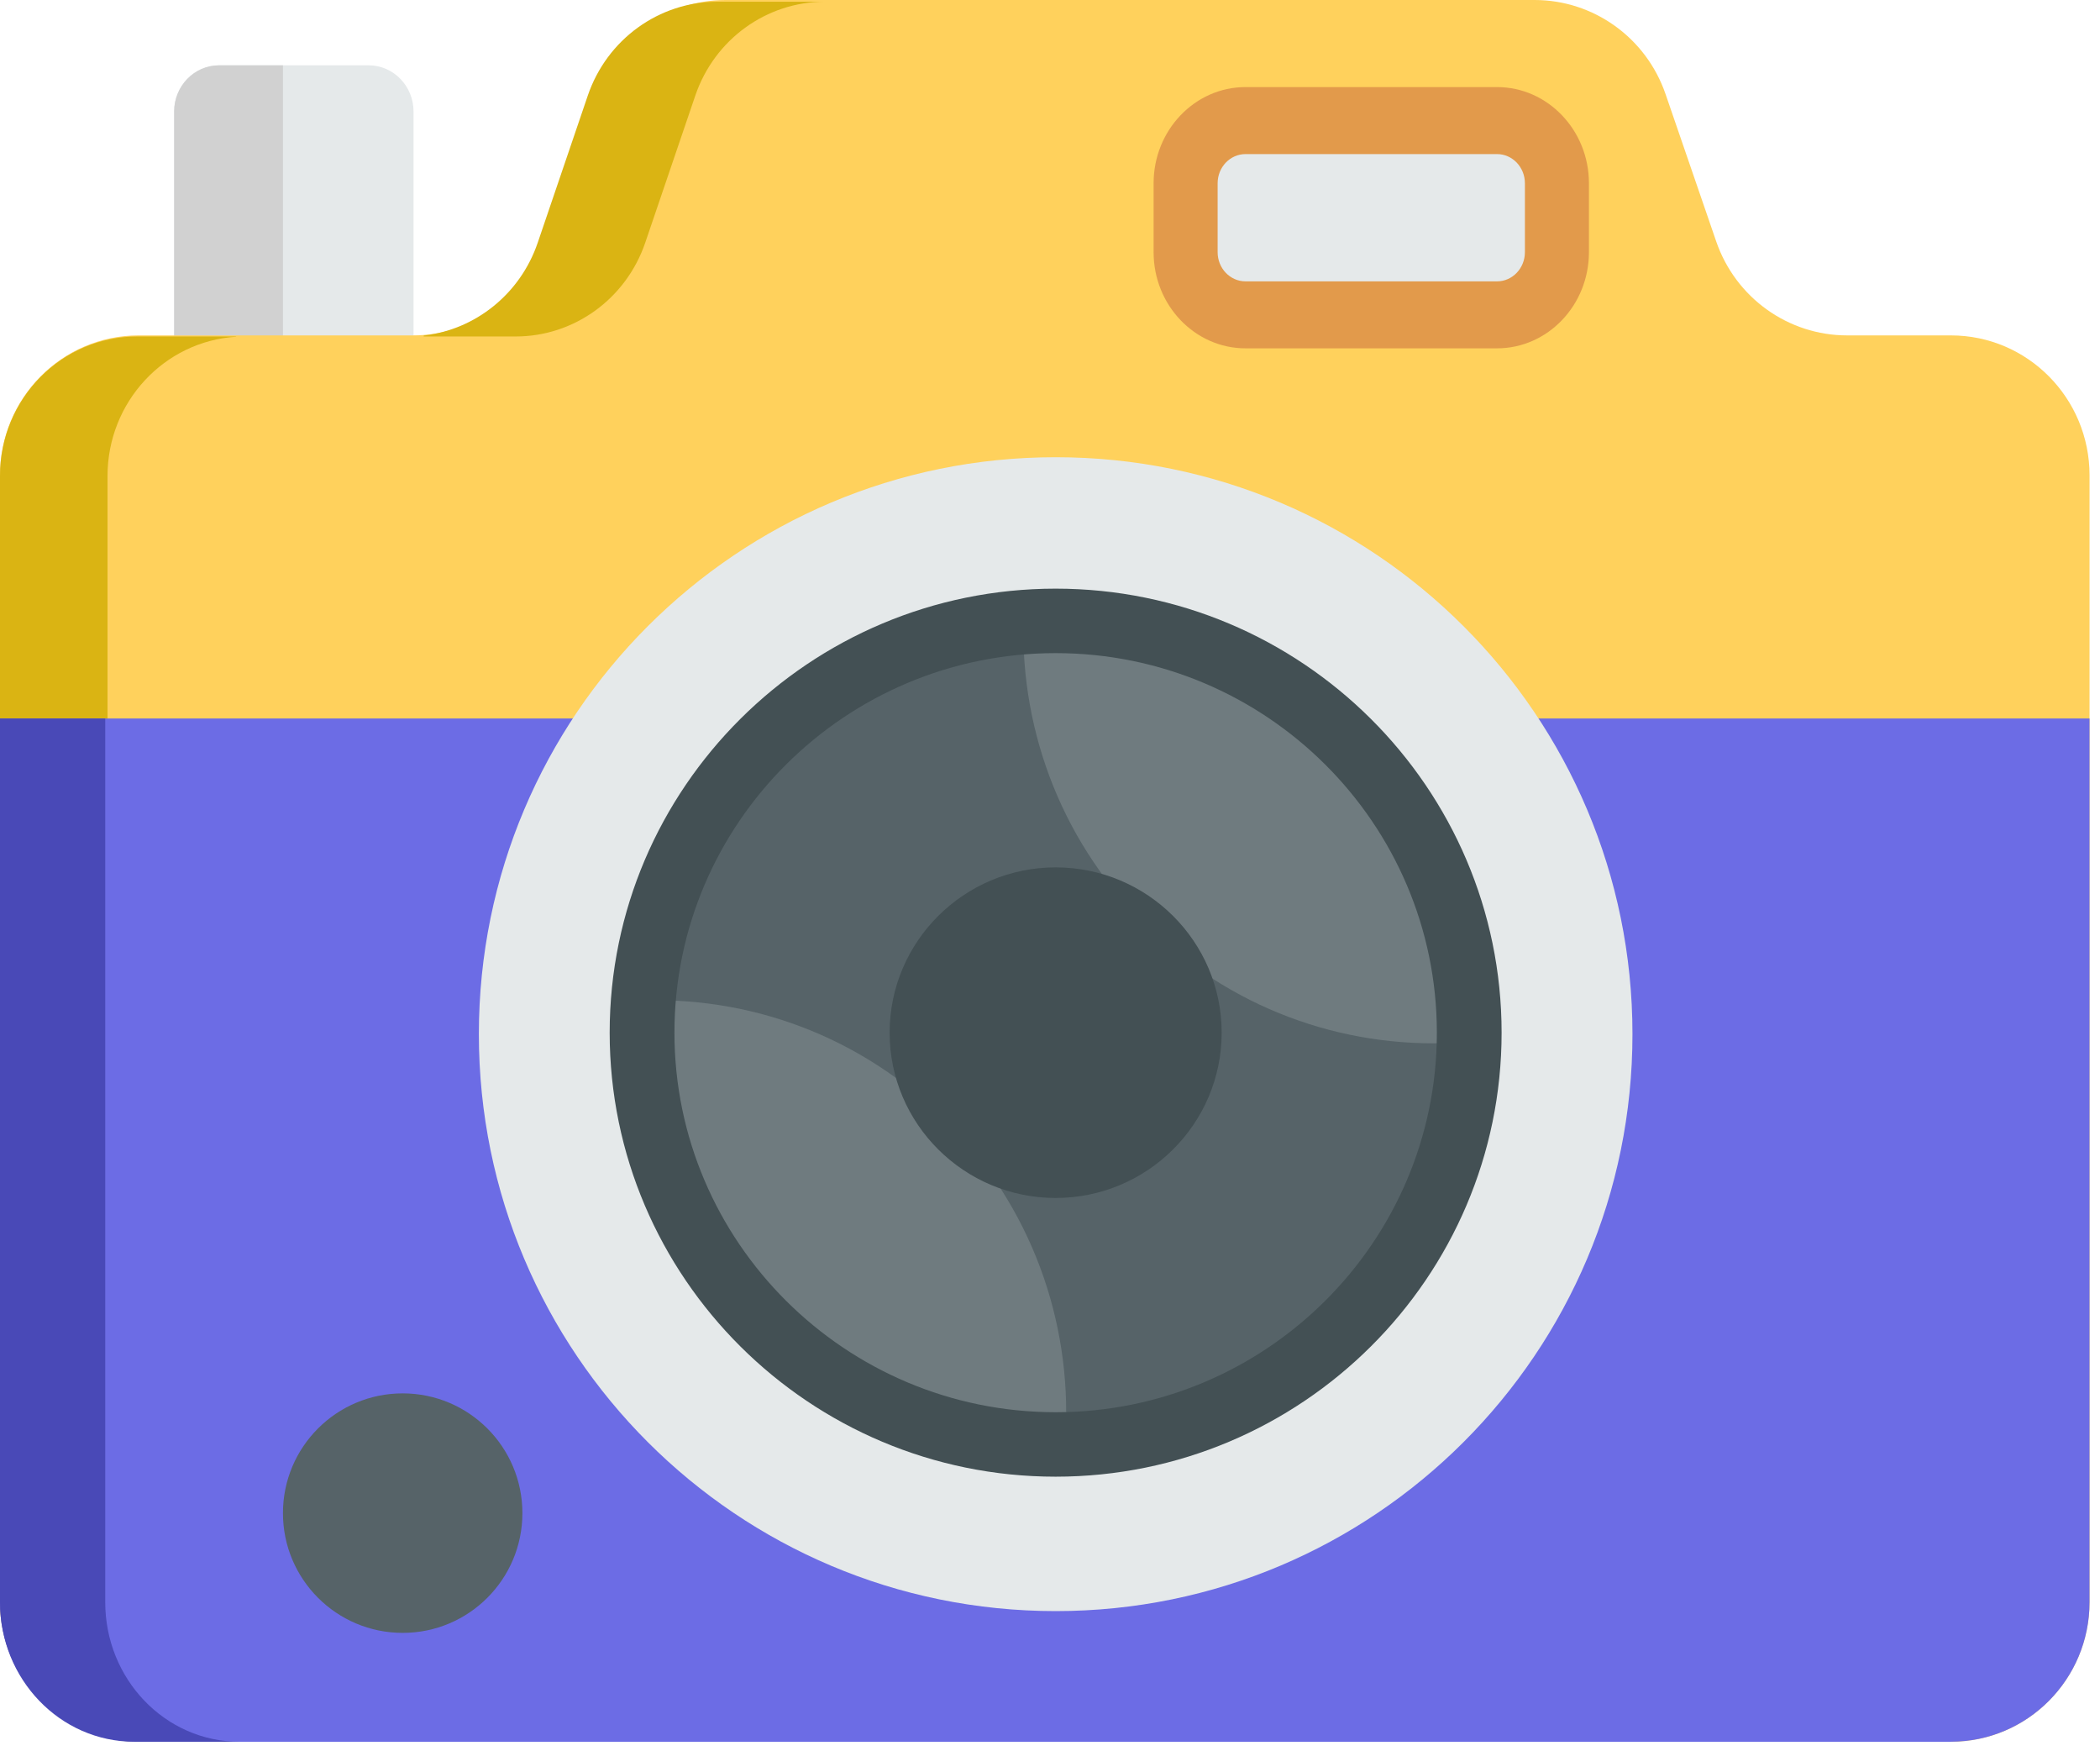
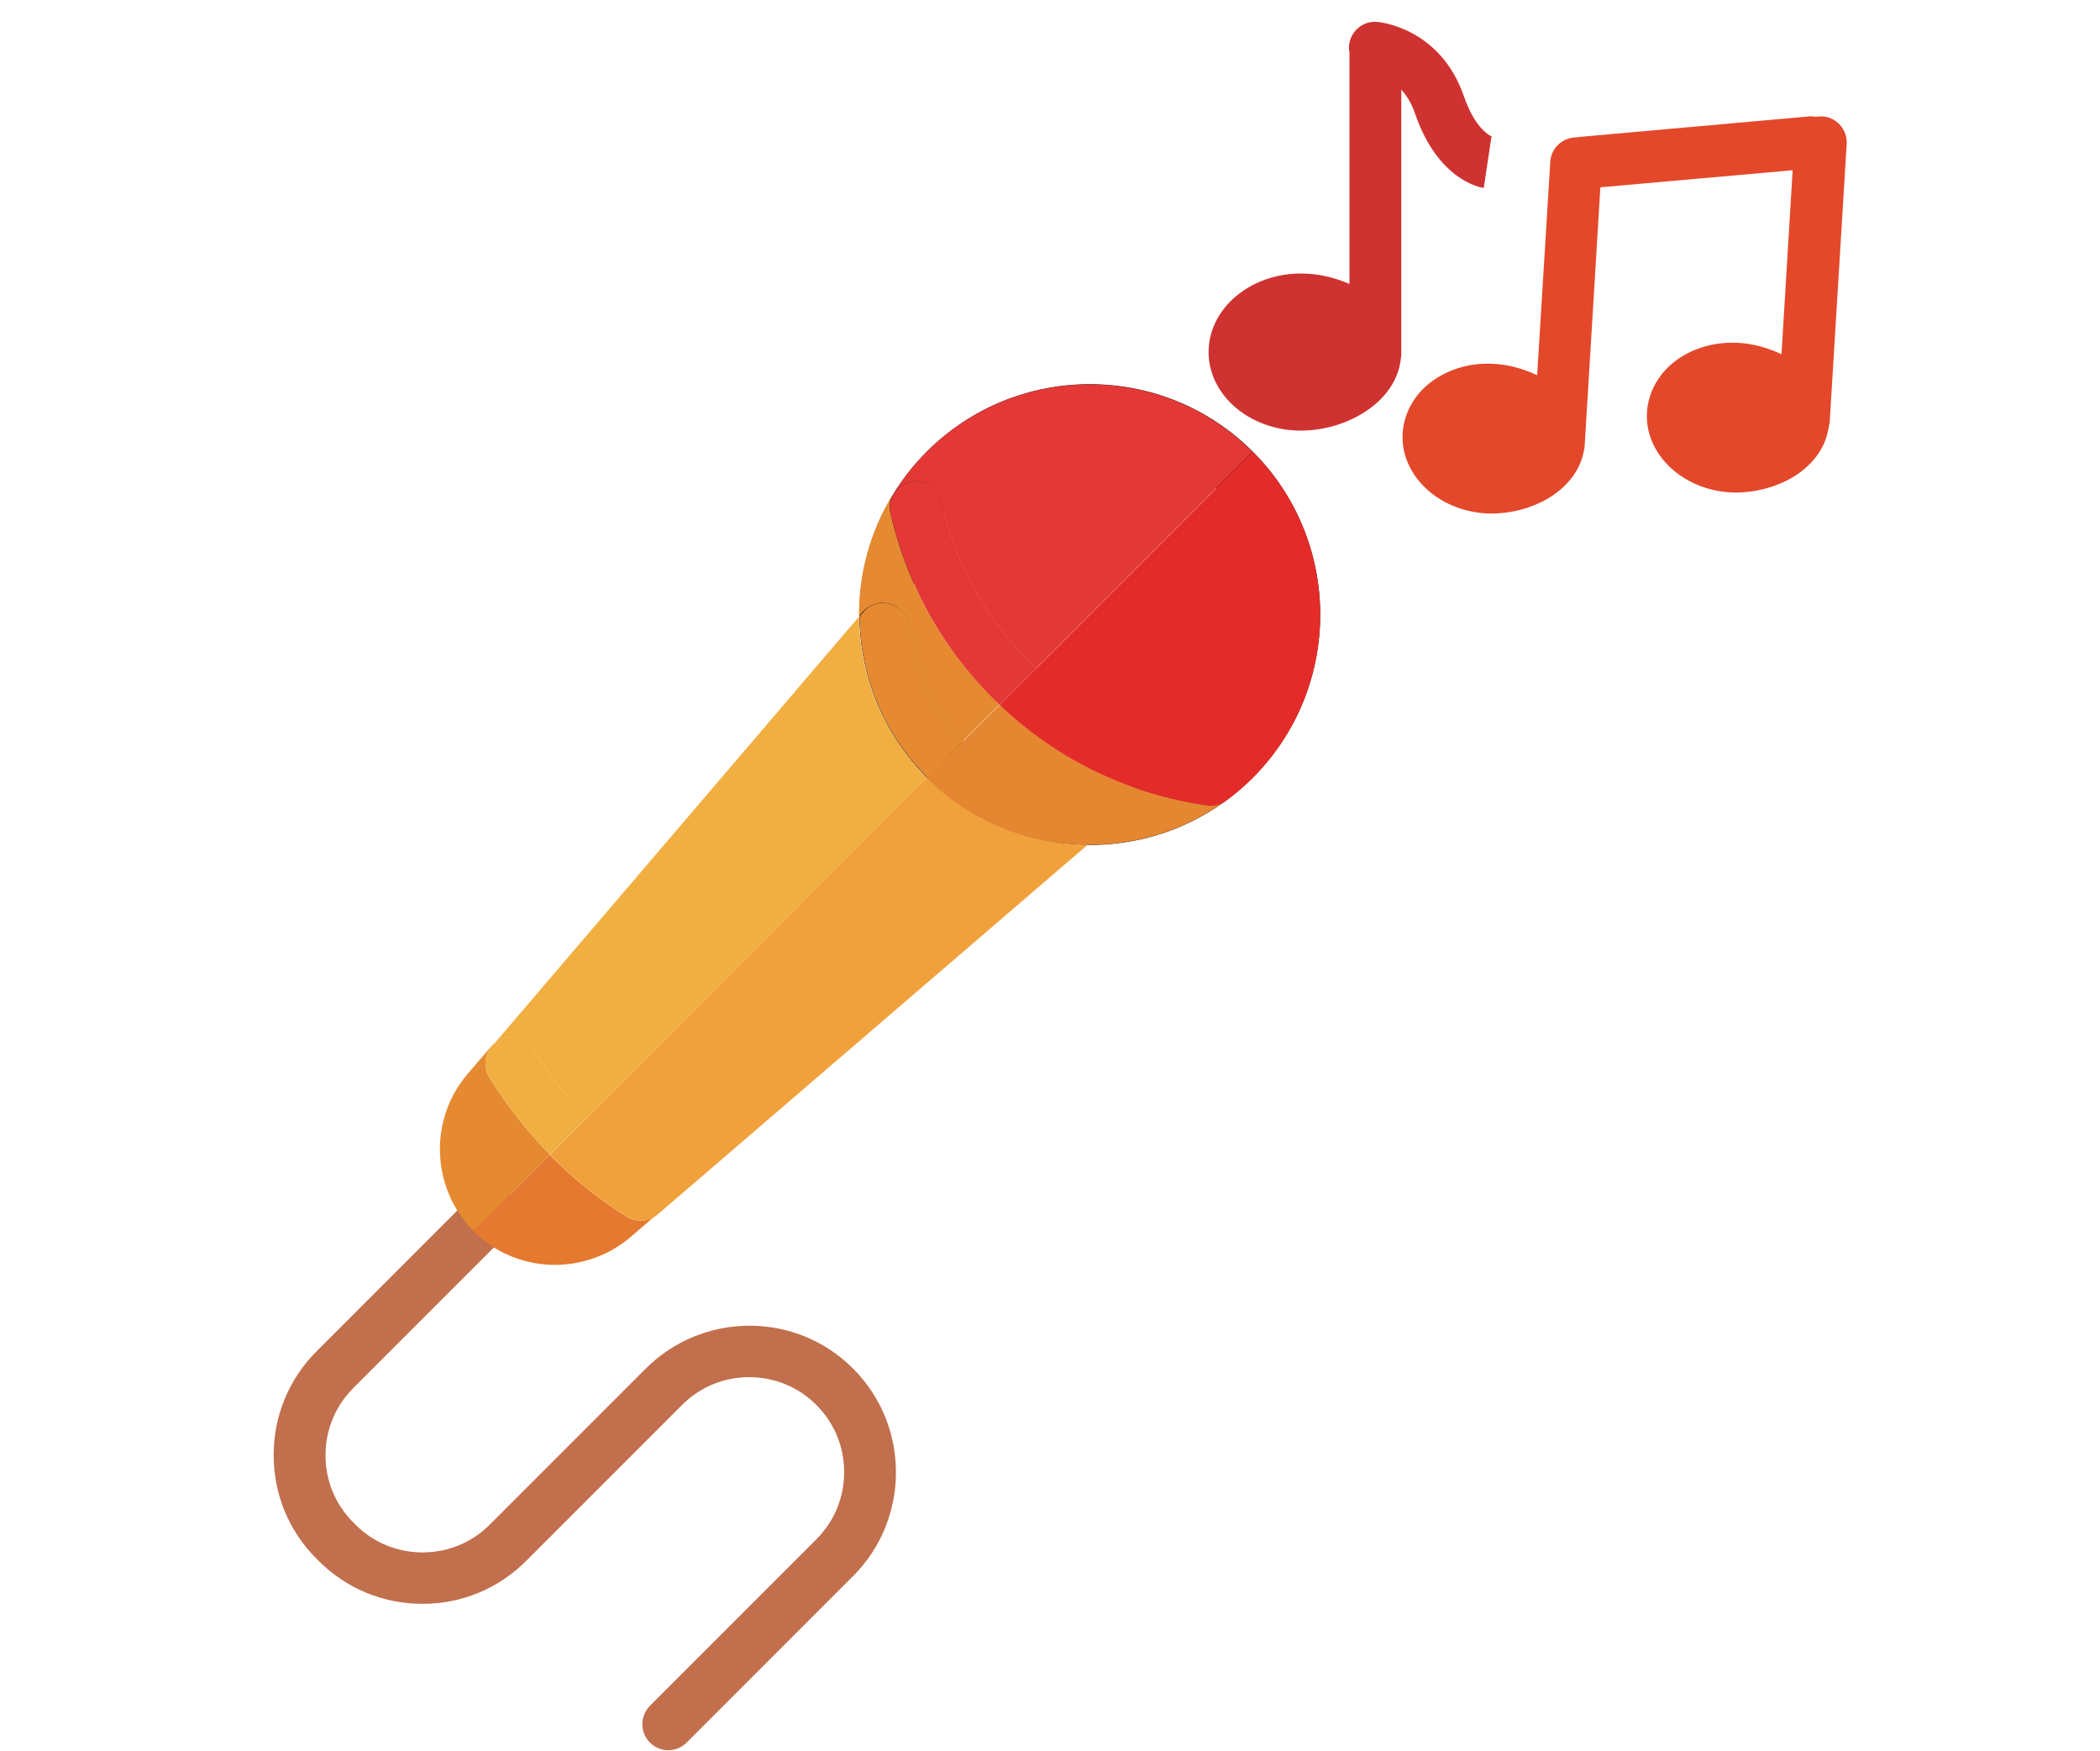
- <svg xmlns="http://www.w3.org/2000/svg" width="96px" height="80px" viewBox="0 0 96 80" version="1.1">
-   <g id="Personal-1-mixed" stroke="none" stroke-width="1" fill="none" fill-rule="evenodd">
-     <g transform="translate(-1170, -1708)" fill-rule="nonzero" id="services">
-       <g transform="translate(350, 1552)">
-         <g id="1-copy-4" transform="translate(702, 109)">
-           <g id="camera" transform="translate(118, 47)">
-             <path d="M18.905,18.905 L18.905,5.102 C18.905,3.933 17.986,2.985 16.853,2.985 L10.013,2.985 C8.879,2.985 7.96,3.933 7.96,5.102 L7.96,18.905" id="Path" fill="#E5E9EA" />
-             <path d="M12.935,18.905 L12.935,2.985 L10.015,2.985 C8.88,2.985 7.96,3.933 7.96,5.102 L7.96,18.905" id="Path" fill="#D1D1D1" />
-             <path d="M95.522,21.722 L95.522,73.21 C95.522,76.74 92.684,79.602 89.183,79.602 L6.34,79.602 C2.838,79.602 0,76.74 0,73.21 L0,21.722 C0,18.191 2.838,15.329 6.34,15.329 L18.875,15.329 C21.575,15.329 23.981,13.606 24.866,11.033 L27.18,4.299 C28.065,1.726 30.468,0 33.17,0 L70.151,0 C72.851,0 75.254,1.726 76.139,4.299 L78.455,11.033 C79.34,13.606 81.744,15.329 84.444,15.329 L89.183,15.329 C92.684,15.329 95.522,18.191 95.522,21.722 Z" id="Path" fill="#FFD15C" />
-             <g id="Group" fill="#DAB413">
-               <path d="M11.182,79.523 L6.267,79.523 C2.806,79.523 0,76.667 0,73.144 L0,21.757 C0,18.234 2.806,15.378 6.267,15.378 L10.793,15.378 L10.793,15.39 C7.512,15.596 4.915,18.368 4.915,21.757 L4.915,73.144 C4.915,76.667 7.721,79.523 11.182,79.523 Z" id="Path" />
-               <path d="M37.707,0.079 C35.036,0.079 32.66,1.801 31.785,4.369 L29.497,11.09 C28.622,13.658 26.244,15.378 23.574,15.378 L19.369,15.378 L19.369,15.337 C21.744,15.062 23.786,13.428 24.582,11.09 L26.87,4.369 C27.745,1.801 30.121,0.079 32.792,0.079 C32.793,0.079 37.707,0.079 37.707,0.079 Z" id="Path" />
-             </g>
-             <path d="M95.522,32.836 L95.522,73.225 C95.522,76.747 92.684,79.602 89.183,79.602 L6.34,79.602 C2.838,79.602 0,76.747 0,73.225 L0,32.836 L95.522,32.836 Z" id="Path" fill="#6C6CE5" />
-             <path d="M10.945,79.602 L6.135,79.602 C2.747,79.602 0,76.747 0,73.225 L0,32.836 L4.811,32.836 L4.811,73.225 C4.811,76.747 7.557,79.602 10.945,79.602 Z" id="Path" fill="#4949B7" />
-             <circle id="Oval" fill="#E5E9EA" cx="48.259" cy="47.264" r="26.368" />
-             <path d="M66.667,46.765 C66.667,52.332 64.261,57.336 60.431,60.798 C57.078,63.827 52.638,65.672 47.762,65.672 C42.888,65.672 38.446,63.827 35.093,60.798 C31.263,57.338 28.856,52.332 28.856,46.765 C28.856,41.198 31.263,36.192 35.093,32.735 C38.446,29.704 42.888,27.861 47.762,27.861 C52.638,27.861 57.078,29.706 60.431,32.735 C64.261,36.194 66.667,41.198 66.667,46.765 Z" id="Path" fill="#566368" />
-             <g id="Group" transform="translate(28.85572, 27.8607)" fill="#6F7B7F">
-               <path d="M32.154,5.522 C36.055,9.443 37.877,14.662 37.618,19.798 C32.508,20.057 27.314,18.227 23.413,14.306 C19.512,10.385 17.69,5.166 17.95,0.032 C23.059,-0.229 28.252,1.601 32.154,5.522 Z" id="Path" />
-               <path d="M14.396,23.368 C18.297,27.289 20.119,32.508 19.86,37.644 C14.751,37.905 9.555,36.075 5.654,32.154 C1.752,28.233 -0.069,23.011 0.192,17.878 C5.301,17.617 10.494,19.447 14.396,23.368 Z" id="Path" />
-             </g>
-             <g id="Group" transform="translate(27.8607, 26.86567)" fill="#435054">
-               <path d="M20.397,40.623 C9.156,40.623 0.01,31.52 0.01,20.33 C0.01,9.141 9.156,0.037 20.397,0.037 C31.639,0.037 40.784,9.141 40.784,20.33 C40.784,31.52 31.639,40.623 20.397,40.623 Z M20.397,2.984 C10.788,2.984 2.971,10.765 2.971,20.33 C2.971,29.895 10.788,37.677 20.397,37.677 C30.007,37.677 37.824,29.895 37.824,20.33 C37.824,10.765 30.007,2.984 20.397,2.984 Z" id="Shape" />
-               <path d="M20.397,12.776 C16.212,12.776 12.808,16.165 12.808,20.331 C12.808,24.496 16.212,27.885 20.397,27.885 C24.582,27.885 27.987,24.496 27.987,20.331 C27.987,16.165 24.582,12.776 20.397,12.776 Z" id="Path" />
-             </g>
-             <path d="M57.454,13.93 L68.914,13.93 C70.42,13.93 71.642,12.637 71.642,11.042 L71.642,7.864 C71.642,6.268 70.421,4.975 68.914,4.975 L57.454,4.975 C55.948,4.975 54.726,6.268 54.726,7.864 L54.726,11.042 C54.726,12.637 55.948,13.93 57.454,13.93 Z" id="Path" fill="#E5E9EA" />
-             <path d="M68.436,15.92 L56.937,15.92 C54.621,15.92 52.736,13.949 52.736,11.526 L52.736,8.375 C52.736,5.952 54.621,3.98 56.937,3.98 L68.436,3.98 C70.752,3.98 72.637,5.952 72.637,8.375 L72.637,11.526 C72.637,13.949 70.752,15.92 68.436,15.92 Z M56.937,7.042 C56.234,7.042 55.663,7.64 55.663,8.375 L55.663,11.526 C55.663,12.261 56.234,12.859 56.937,12.859 L68.436,12.859 C69.139,12.859 69.71,12.261 69.71,11.526 L69.71,8.375 C69.71,7.64 69.139,7.042 68.436,7.042 C68.436,7.042 56.937,7.042 56.937,7.042 Z" id="Shape" fill="#E29A4B" />
-             <circle id="Oval" fill="#566368" cx="18.408" cy="69.154" r="5.473" />
-           </g>
-         </g>
+ <svg xmlns="http://www.w3.org/2000/svg" version="1.1" id="Layer_1" x="0px" y="0px" viewBox="0 0 96 80" style="enable-background:new 0 0 96 80;" xml:space="preserve">
+   <style type="text/css">
+ 	.st0{fill:#C16F4C;}
+ 	.st1{fill:#231F20;}
+ 	.st2{fill:#E3482A;}
+ 	.st3{fill:#CE3331;}
+ 	.st4{fill:#E58A30;}
+ 	.st5{fill:#E57930;}
+ 	.st6{fill:#F1AF41;}
+ 	.st7{fill:#F1A13B;}
+ 	.st8{fill:#E58630;}
+ 	.st9{fill:#E33836;}
+ 	.st10{fill:#E32C29;}
+ </style>
+   <g>
+     <g>
+       <g>
+         <path class="st0" d="M30.55,79.99c-0.3,0-0.61-0.12-0.84-0.35c-0.46-0.46-0.46-1.21,0-1.68l7.61-7.61     c0.82-0.82,1.27-1.91,1.27-3.07c0-1.16-0.45-2.25-1.27-3.07c-0.82-0.82-1.91-1.27-3.07-1.27c-1.16,0-2.25,0.45-3.07,1.27     l-7.13,7.13c-1.27,1.27-2.95,1.96-4.74,1.96c-1.79,0-3.48-0.7-4.74-1.96l-0.1-0.1c-1.27-1.27-1.96-2.95-1.96-4.74     c0-1.79,0.7-3.48,1.96-4.74l7.18-7.18c0.46-0.46,1.21-0.46,1.68,0c0.46,0.46,0.46,1.21,0,1.68l-7.18,7.18     c-0.82,0.82-1.27,1.91-1.27,3.07c0,1.16,0.45,2.25,1.27,3.07l0.1,0.1c0.82,0.82,1.91,1.27,3.07,1.27c1.16,0,2.25-0.45,3.07-1.27     l7.13-7.13c2.61-2.61,6.87-2.62,9.48,0c2.61,2.61,2.61,6.87,0,9.48l-7.61,7.61C31.16,79.87,30.85,79.99,30.55,79.99z" />
      </g>
    </g>
  </g>
+   <g>
+     <g>
+       <g>
+         <path class="st1" d="M49.82,38.62c-2.7,0-5.4-1.03-7.45-3.08c-4.11-4.11-4.11-10.79,0-14.9c4.11-4.11,10.79-4.11,14.9,0     c4.11,4.11,4.11,10.79,0,14.9C55.21,37.6,52.52,38.62,49.82,38.62z M49.82,19.93c-2.09,0-4.18,0.8-5.77,2.39     c-3.18,3.18-3.18,8.36,0,11.55c3.18,3.18,8.36,3.18,11.55,0c3.18-3.18,3.18-8.36,0-11.55C54,20.73,51.91,19.93,49.82,19.93z" />
+       </g>
+     </g>
+   </g>
+   <g>
+     <g>
+       <g>
+         <path class="st2" d="M83.64,19.35l0.78-12.77c0.04-0.65-0.46-1.22-1.11-1.26c-0.1-0.01-0.2,0.01-0.3,0.02     c-0.1-0.02-0.2-0.03-0.3-0.02L72.18,6.26c-0.03,0-0.06,0.01-0.1,0.02c-0.63-0.01-1.17,0.47-1.21,1.11l-0.6,9.76     c-0.61-0.29-1.28-0.48-1.95-0.52c-1.01-0.07-2,0.2-2.78,0.74c-0.85,0.59-1.36,1.48-1.42,2.43c-0.11,1.88,1.58,3.52,3.78,3.66     c0.1,0.01,0.2,0.01,0.29,0.01c0.9,0,1.83-0.25,2.58-0.69c0.89-0.53,1.47-1.3,1.63-2.15c0.02-0.07,0.03-0.15,0.04-0.23l0.72-11.84     l8.79-0.78l-0.51,8.41c-0.61-0.29-1.28-0.48-1.95-0.52c-1.02-0.06-2,0.2-2.78,0.74c-0.85,0.59-1.36,1.48-1.42,2.43     c-0.11,1.88,1.58,3.52,3.78,3.66c0.1,0.01,0.2,0.01,0.29,0.01c0.9,0,1.83-0.25,2.58-0.69c0.89-0.53,1.47-1.3,1.63-2.15     c0.02-0.07,0.03-0.15,0.04-0.23L83.64,19.35L83.64,19.35L83.64,19.35z" />
+       </g>
+     </g>
+     <g>
+       <g>
+         <path class="st3" d="M64.68,5.17c1.03,3.02,2.93,3.39,3.15,3.42l0.35-2.34c0,0,0.02,0,0.07,0.01c-0.01,0-0.77-0.24-1.33-1.86     c-1.07-3.12-3.84-3.39-3.96-3.4c-0.65-0.06-1.23,0.43-1.29,1.08c-0.01,0.11,0,0.22,0.02,0.33v10.57     c-0.69-0.31-1.47-0.48-2.22-0.48c-2.33,0-4.22,1.61-4.22,3.59s1.89,3.59,4.22,3.59c2.11,0,4.37-1.31,4.57-3.3     c0.01-0.07,0.02-0.13,0.02-0.2V4.1C64.3,4.36,64.52,4.7,64.68,5.17z" />
+       </g>
+     </g>
+   </g>
+   <g>
+     <g>
+       <path class="st4" d="M22.37,49.24c-0.27-0.44-0.23-1,0.1-1.4l0.15-0.17c-0.06,0.04-0.11,0.09-0.16,0.15l-1.09,1.27    c-1.78,2.08-1.66,5.23,0.28,7.17h0l3.49-3.49C24.11,51.72,23.18,50.54,22.37,49.24z" />
+     </g>
+   </g>
+   <g>
+     <g>
+       <path class="st5" d="M28.82,56.54l1.06-0.91c-0.18,0.1-0.38,0.16-0.59,0.16c-0.22,0-0.44-0.06-0.63-0.18    c-1.29-0.8-2.46-1.75-3.53-2.83l-3.49,3.49c1.02,1.02,2.38,1.54,3.74,1.54C26.61,57.8,27.84,57.38,28.82,56.54z" />
+     </g>
+   </g>
+   <g>
+     <g>
+       <path class="st6" d="M23.45,47.41c0.38,0.03,0.72,0.24,0.92,0.56c0.72,1.15,1.54,2.2,2.45,3.13l15.55-15.55    c-2.02-2.02-3.08-4.68-3.1-7.37l-16.66,19.5C22.85,47.49,23.15,47.39,23.45,47.41z" />
+     </g>
+   </g>
+   <g>
+     <g>
+       <path class="st6" d="M22.37,49.24c0.81,1.3,1.74,2.48,2.77,3.53l1.68-1.68c-0.91-0.93-1.73-1.97-2.45-3.13    c-0.2-0.32-0.54-0.53-0.92-0.56c-0.3-0.02-0.6,0.07-0.83,0.26l-0.15,0.17C22.14,48.24,22.1,48.8,22.37,49.24z" />
+     </g>
+   </g>
+   <g>
+     <g>
+       <path class="st7" d="M42.37,35.54L26.82,51.1l-1.68,1.68c1.06,1.08,2.24,2.03,3.53,2.83c0.19,0.12,0.41,0.18,0.63,0.18    c0.2,0,0.41-0.05,0.59-0.16c0.06-0.04,0.13-0.08,0.18-0.13l19.65-16.89C47.03,38.58,44.37,37.54,42.37,35.54z" />
+     </g>
+   </g>
+   <g>
+     <g>
+       <path class="st4" d="M40.3,27.55c0.33-0.01,0.65,0.11,0.88,0.35l0.13,0.13c0.2,0.2,0.32,0.46,0.34,0.74    c0.16,1.92,1,3.72,2.37,5.08c0,0,0.01,0.01,0.01,0.01l1.66-1.66c-0.11-0.1-0.22-0.21-0.33-0.32c-2.33-2.33-3.94-5.25-4.66-8.46    c-0.07-0.3-0.01-0.62,0.15-0.88c-1.08,1.74-1.6,3.69-1.58,5.62l0.17-0.2C39.66,27.72,39.97,27.57,40.3,27.55z" />
+     </g>
+   </g>
+   <g>
+     <g>
+       <path class="st4" d="M44.05,33.87c0,0-0.01-0.01-0.01-0.01c-1.36-1.36-2.21-3.17-2.37-5.08c-0.02-0.28-0.15-0.54-0.34-0.74    l-0.13-0.13c-0.23-0.23-0.55-0.36-0.88-0.35c-0.33,0.01-0.64,0.16-0.85,0.41l-0.17,0.2c0.02,2.69,1.07,5.35,3.1,7.37L44.05,33.87z    " />
+     </g>
+   </g>
+   <g>
+     <g>
+       <path class="st8" d="M55.36,36.81c-0.06,0-0.11,0-0.17-0.01c-3.6-0.51-6.86-2.1-9.49-4.59l-1.66,1.66l-1.68,1.68    c2,2,4.66,3.03,7.35,3.06c0.04,0,0.08,0,0.12,0c2.18,0,4.37-0.67,6.22-2.03C55.86,36.73,55.61,36.81,55.36,36.81z" />
+     </g>
+   </g>
+   <g>
+     <g>
+       <path class="st9" d="M42.06,22.01c0.47,0.08,0.85,0.44,0.96,0.91c0.62,2.76,2.01,5.29,4.02,7.3c0.11,0.11,0.22,0.21,0.33,0.32    l9.89-9.89c-4.11-4.11-10.79-4.11-14.9,0c-0.57,0.57-1.08,1.21-1.51,1.91C41.11,22.15,41.59,21.93,42.06,22.01z" />
+     </g>
+   </g>
+   <g>
+     <g>
+       <path class="st9" d="M40.71,23.44c0.72,3.2,2.33,6.13,4.66,8.46c0.11,0.11,0.22,0.21,0.33,0.32l1.68-1.68    c-0.11-0.1-0.22-0.21-0.33-0.32c-2.01-2.01-3.4-4.54-4.02-7.3c-0.11-0.47-0.48-0.83-0.96-0.91c-0.47-0.08-0.95,0.14-1.2,0.54    C40.7,22.82,40.64,23.14,40.71,23.44z" />
+     </g>
+   </g>
+   <g>
+     <g>
+       <path class="st10" d="M57.27,20.65L57.27,20.65l-9.89,9.89l-1.68,1.68c2.62,2.49,5.89,4.08,9.49,4.59    c0.06,0.01,0.11,0.01,0.17,0.01c0.25,0,0.5-0.08,0.7-0.23c0.43-0.31,0.83-0.66,1.21-1.04C61.38,31.44,61.38,24.75,57.27,20.65z" />
+     </g>
+   </g>
</svg>
